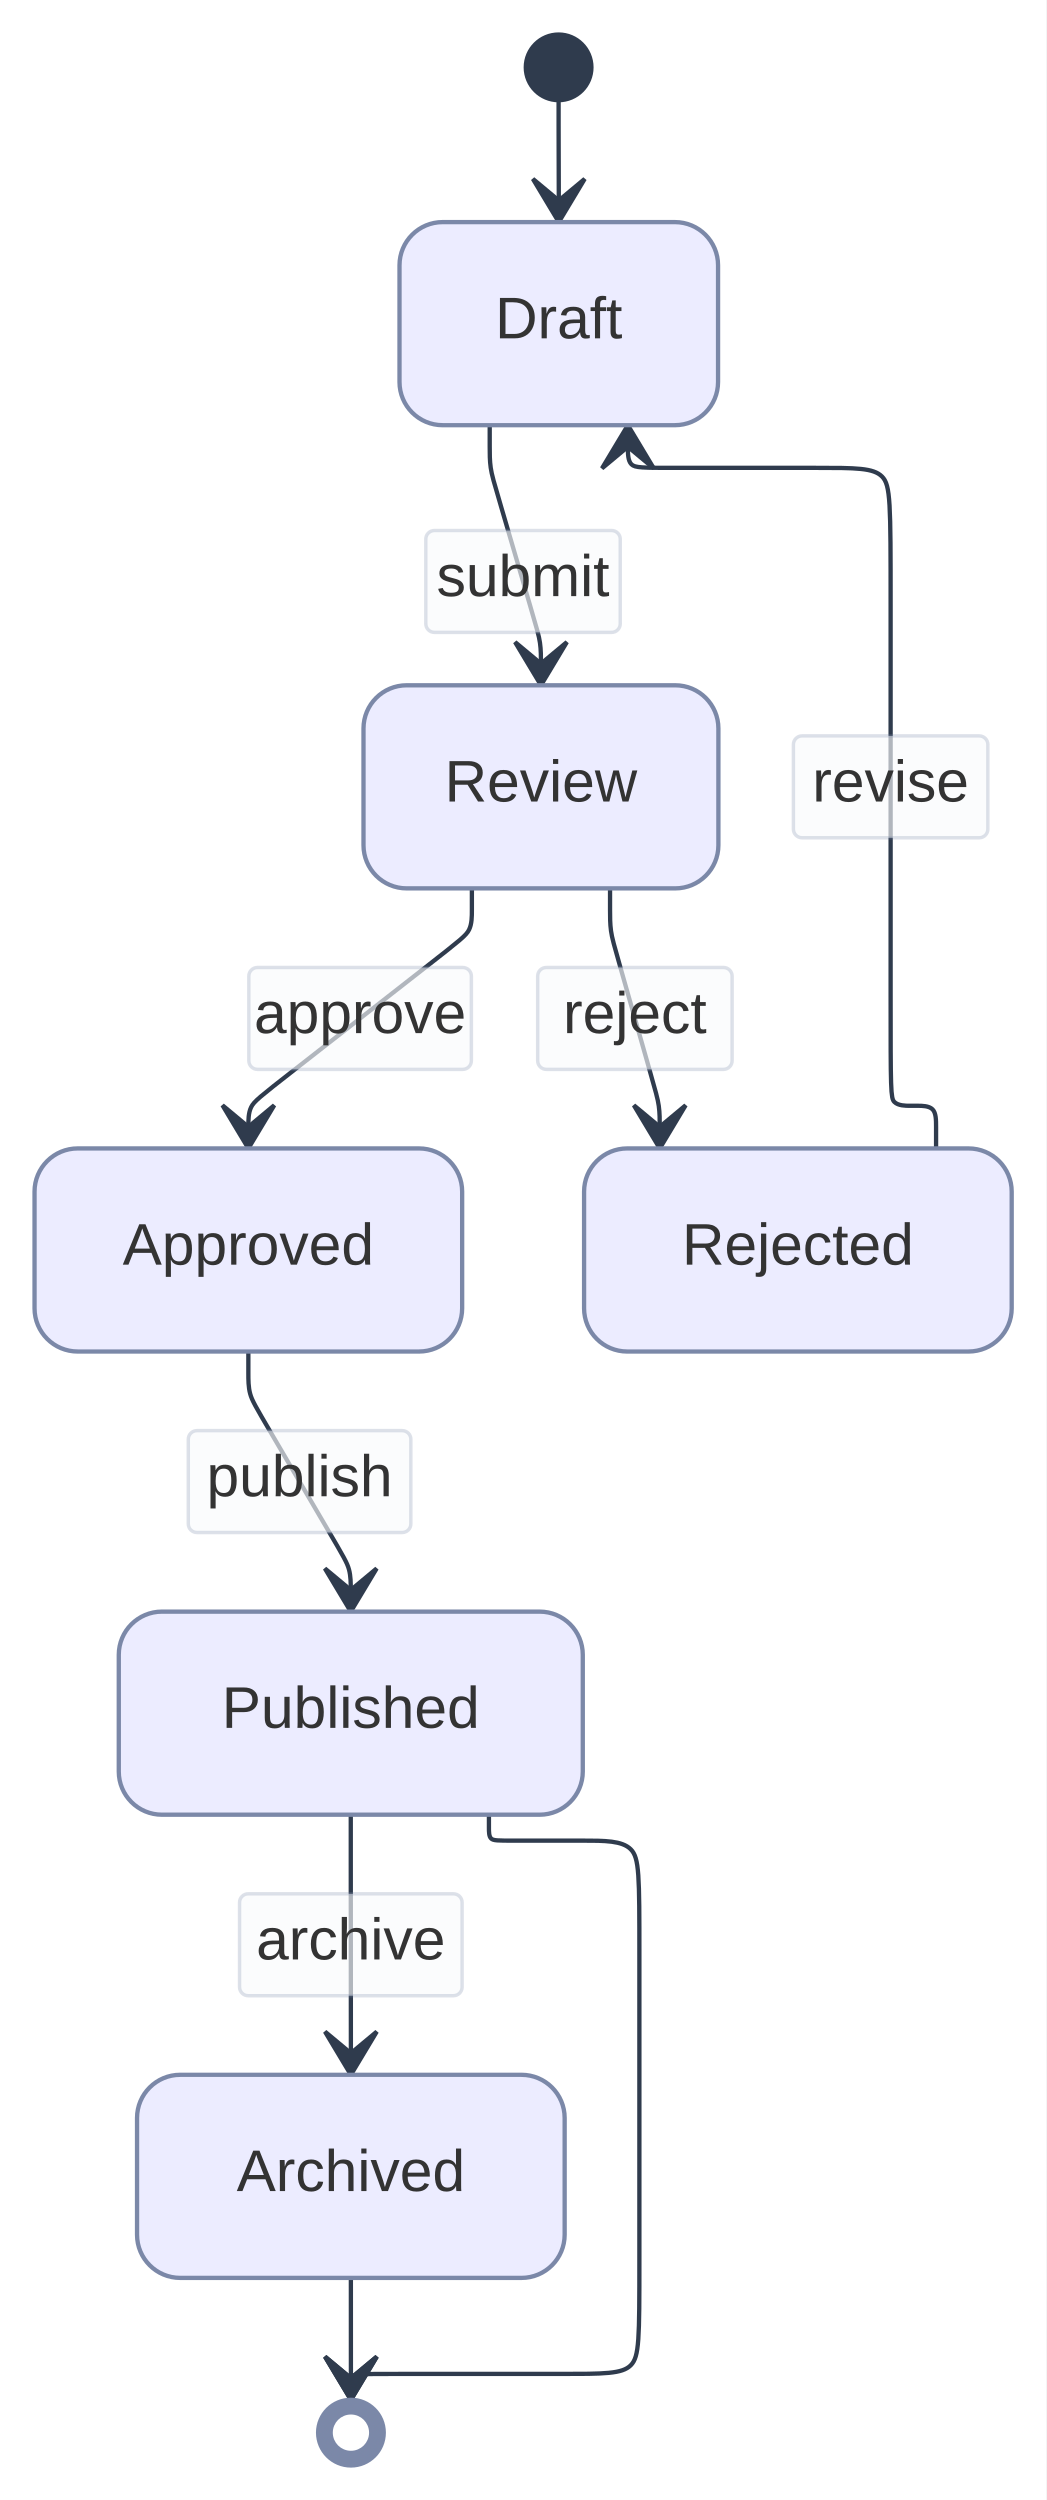
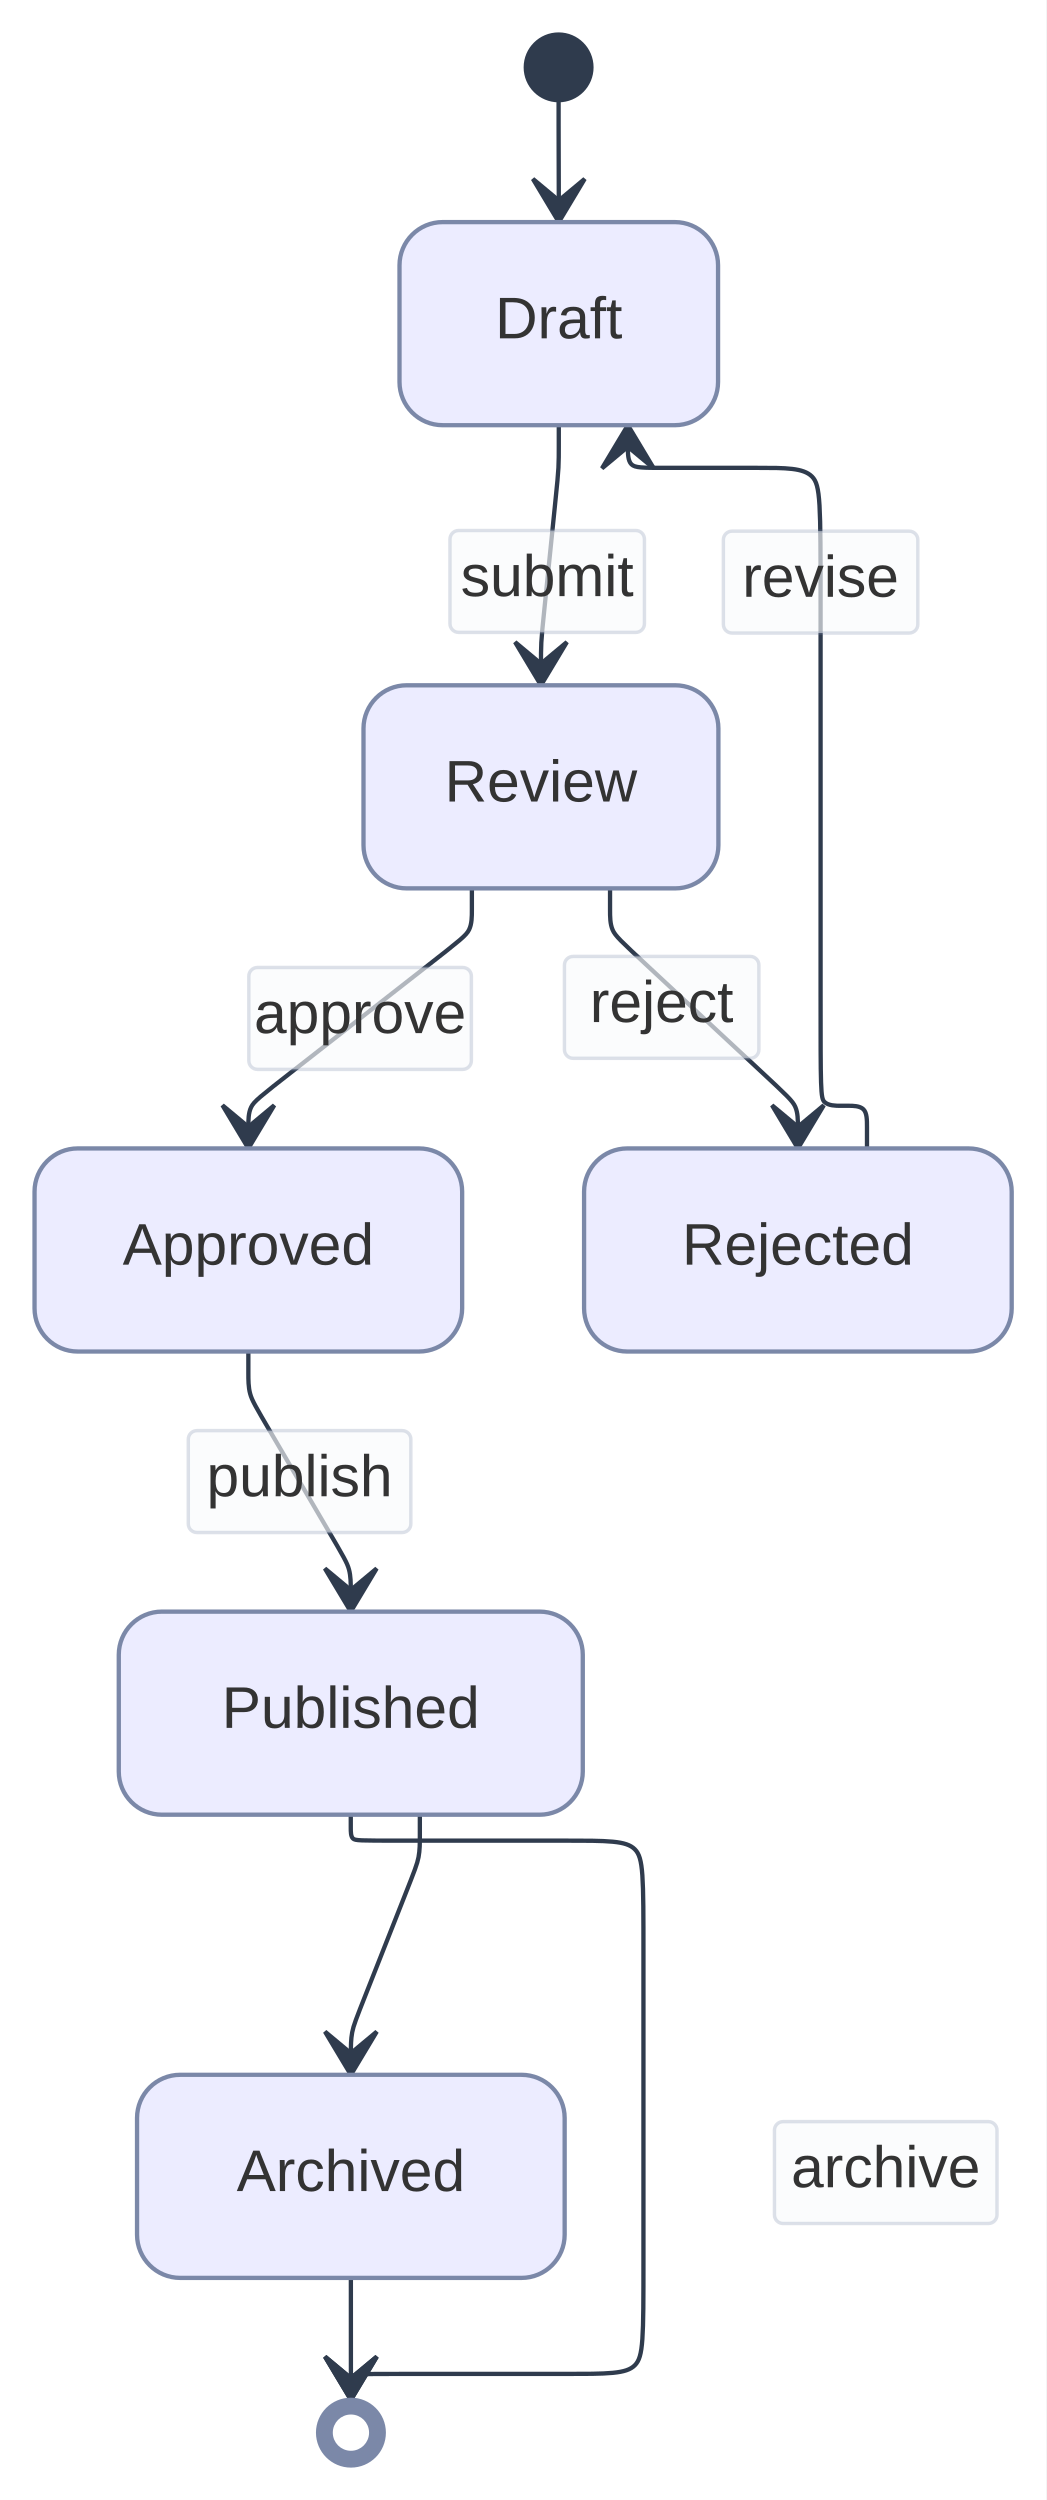
<svg xmlns="http://www.w3.org/2000/svg" width="242.328" height="579.03" viewBox="0 0 242.328 579.03">
  <rect x="0" y="0" width="242.328" height="579.03" fill="#FFFFFF" />
  <defs>
    <marker id="arrow-0" viewBox="0 0 10 10" refX="5" refY="5" markerUnits="userSpaceOnUse" markerWidth="8" markerHeight="8" orient="auto">
      <path d="M 0 0 L 10 5 L 0 10 z" fill="#2F3B4D" stroke="#2F3B4D" stroke-width="1" stroke-dasharray="1,0" />
    </marker>
    <marker id="arrow-start-0" viewBox="0 0 10 10" refX="4.5" refY="5" markerUnits="userSpaceOnUse" markerWidth="8" markerHeight="8" orient="auto">
      <path d="M 0 5 L 10 10 L 10 0 z" fill="#2F3B4D" stroke="#2F3B4D" stroke-width="1" stroke-dasharray="1,0" />
    </marker>
    <marker id="arrow-state-0" viewBox="0 0 20 14" refX="19" refY="7" markerUnits="userSpaceOnUse" markerWidth="20" markerHeight="14" orient="auto">
      <path d="M 19 7 L 9 13 L 14 7 L 9 1 Z" fill="#2F3B4D" stroke="#2F3B4D" stroke-width="1" stroke-dasharray="1,0" />
    </marker>
  </defs>
  <path d="M 129.379,23.200L 129.379,23.700C129.379,24.200,129.379,25.200,129.379,26.200C129.379,27.200,129.379,28.200,129.380,29.200C129.382,30.200,129.384,31.200,129.390,33.406C129.396,35.613,129.406,39.026,129.411,41.232C129.417,43.438,129.420,44.438,129.422,45.438C129.423,46.438,129.423,47.438,129.423,48.438C129.423,49.438,129.423,50.438,129.423,50.938L 129.423,51.438" fill="none" stroke="#2F3B4D" stroke-width="1" marker-end="url(#arrow-state-0)" stroke-linecap="round" stroke-linejoin="round" />
-   <path d="M 113.423,98.478L 113.423,99.302C113.423,100.126,113.423,101.773,113.423,103.420C113.423,105.067,113.423,106.714,113.655,108.328C113.886,109.942,114.350,111.523,116.097,117.478C117.843,123.433,120.872,133.762,122.619,139.717C124.366,145.672,124.829,147.253,125.061,148.867C125.293,150.480,125.293,152.128,125.293,153.775C125.293,155.422,125.293,157.069,125.293,157.893L 125.293,158.717" fill="none" stroke="#2F3B4D" stroke-width="1" marker-end="url(#arrow-state-0)" stroke-linecap="round" stroke-linejoin="round" />
-   <rect x="98.62" y="122.87" width="45.04" height="23.60" rx="2" ry="2" fill="rgba(248,250,252, 0.92)" fill-opacity="0.70" stroke="#7B88A8" stroke-opacity="0.25" stroke-width="0.8" />
-   <text x="121.14" y="138.07" text-anchor="middle" font-family="'trebuchet ms', verdana, arial, sans-serif" font-size="13.6" fill="#333333">
-     <tspan x="121.14" dy="0.00">submit</tspan>
+   <path d="M 129.423,98.478L 129.423,99.302C129.423,100.126,129.423,101.773,129.423,103.420C129.423,105.067,129.423,106.714,129.339,108.357C129.256,110.000,129.088,111.639,128.484,117.565C127.879,123.491,126.837,133.704,126.232,139.630C125.627,145.556,125.460,147.194,125.376,148.837C125.293,150.480,125.293,152.128,125.293,153.775C125.293,155.422,125.293,157.069,125.293,157.893L 125.293,158.717" fill="none" stroke="#2F3B4D" stroke-width="1" marker-end="url(#arrow-state-0)" stroke-linecap="round" stroke-linejoin="round" />
+   <rect x="104.22" y="122.87" width="45.04" height="23.60" rx="2" ry="2" fill="rgba(248,250,252, 0.92)" fill-opacity="0.70" stroke="#7B88A8" stroke-opacity="0.25" stroke-width="0.8" />
+   <text x="126.74" y="138.07" text-anchor="middle" font-family="'trebuchet ms', verdana, arial, sans-serif" font-size="13.6" fill="#333333">
+     <tspan x="126.74" dy="0.00">submit</tspan>
  </text>
  <path d="M 109.293,205.757L 109.293,206.580C109.293,207.404,109.293,209.051,109.293,210.698C109.293,212.346,109.293,213.993,108.644,215.324C107.995,216.655,106.697,217.669,98.718,223.907C90.738,230.145,76.077,241.606,68.097,247.844C60.118,254.082,58.820,255.097,58.171,256.428C57.522,257.759,57.522,259.406,57.522,261.053C57.522,262.700,57.522,264.348,57.522,265.171L 57.522,265.995" fill="none" stroke="#2F3B4D" stroke-width="1" marker-end="url(#arrow-state-0)" stroke-linecap="round" stroke-linejoin="round" />
  <rect x="57.63" y="224.08" width="51.55" height="23.60" rx="2" ry="2" fill="rgba(248,250,252, 0.92)" fill-opacity="0.70" stroke="#7B88A8" stroke-opacity="0.25" stroke-width="0.8" />
  <text x="83.41" y="239.28" text-anchor="middle" font-family="'trebuchet ms', verdana, arial, sans-serif" font-size="13.6" fill="#333333">
    <tspan x="83.41" dy="0.00">approve</tspan>
  </text>
-   <path d="M 141.293,205.757L 141.293,206.580C141.293,207.404,141.293,209.051,141.293,210.698C141.293,212.346,141.293,213.993,141.518,215.609C141.743,217.224,142.194,218.809,143.888,224.762C145.581,230.715,148.517,241.037,150.211,246.990C151.904,252.943,152.355,254.527,152.580,256.143C152.805,257.759,152.805,259.406,152.805,261.053C152.805,262.700,152.805,264.348,152.805,265.171L 152.805,265.995" fill="none" stroke="#2F3B4D" stroke-width="1" marker-end="url(#arrow-state-0)" stroke-linecap="round" stroke-linejoin="round" />
-   <rect x="124.53" y="224.08" width="45.04" height="23.60" rx="2" ry="2" fill="rgba(248,250,252, 0.92)" fill-opacity="0.70" stroke="#7B88A8" stroke-opacity="0.25" stroke-width="0.8" />
-   <text x="147.05" y="239.28" text-anchor="middle" font-family="'trebuchet ms', verdana, arial, sans-serif" font-size="13.6" fill="#333333">
-     <tspan x="147.05" dy="0.00">reject</tspan>
+   <path d="M 141.293,205.757L 141.293,206.580C141.293,207.404,141.293,209.051,141.293,210.698C141.293,212.346,141.293,213.993,141.896,215.377C142.499,216.762,143.705,217.884,150.354,224.068C157.003,230.252,169.095,241.499,175.744,247.683C182.393,253.868,183.599,254.990,184.202,256.374C184.805,257.759,184.805,259.406,184.805,261.053C184.805,262.700,184.805,264.348,184.805,265.171L 184.805,265.995" fill="none" stroke="#2F3B4D" stroke-width="1" marker-end="url(#arrow-state-0)" stroke-linecap="round" stroke-linejoin="round" />
+   <rect x="130.73" y="221.52" width="45.04" height="23.60" rx="2" ry="2" fill="rgba(248,250,252, 0.92)" fill-opacity="0.70" stroke="#7B88A8" stroke-opacity="0.25" stroke-width="0.8" />
+   <text x="153.25" y="236.72" text-anchor="middle" font-family="'trebuchet ms', verdana, arial, sans-serif" font-size="13.6" fill="#333333">
+     <tspan x="153.25" dy="0.00">reject</tspan>
  </text>
  <path d="M 57.522,313.035L 57.522,313.859C57.522,314.682,57.522,316.329,57.522,317.977C57.522,319.624,57.522,321.271,57.939,322.805C58.355,324.339,59.188,325.761,62.725,331.795C66.262,337.830,72.502,348.478,76.039,354.513C79.576,360.548,80.409,361.969,80.825,363.503C81.242,365.037,81.242,366.684,81.242,368.332C81.242,369.979,81.242,371.626,81.242,372.450L 81.242,373.273" fill="none" stroke="#2F3B4D" stroke-width="1" marker-end="url(#arrow-state-0)" stroke-linecap="round" stroke-linejoin="round" />
  <rect x="43.61" y="331.35" width="51.55" height="23.60" rx="2" ry="2" fill="rgba(248,250,252, 0.92)" fill-opacity="0.70" stroke="#7B88A8" stroke-opacity="0.25" stroke-width="0.8" />
  <text x="69.38" y="346.55" text-anchor="middle" font-family="'trebuchet ms', verdana, arial, sans-serif" font-size="13.6" fill="#333333">
    <tspan x="69.38" dy="0.00">publish</tspan>
  </text>
-   <path d="M 216.805,265.995L 216.805,265.171C216.805,264.348,216.805,262.700,216.805,261.053C216.805,259.406,216.805,257.759,215.982,256.935C215.158,256.112,213.511,256.112,212.634,256.112C211.756,256.112,211.649,256.112,210.718,256.112C209.787,256.112,208.032,256.112,207.155,255.234C206.278,254.357,206.278,252.602,206.278,229.977C206.278,207.352,206.278,163.857,206.278,140.109C206.278,116.362,206.278,112.362,204.278,110.362C202.278,108.362,198.278,108.362,188.959,108.362C179.640,108.362,165.002,108.362,156.860,108.362C148.717,108.362,147.070,108.362,146.247,107.538C145.423,106.714,145.423,105.067,145.423,103.420C145.423,101.773,145.423,100.126,145.423,99.302L 145.423,98.478" fill="none" stroke="#2F3B4D" stroke-width="1" marker-end="url(#arrow-state-0)" stroke-linecap="round" stroke-linejoin="round" />
-   <rect x="183.76" y="170.44" width="45.04" height="23.60" rx="2" ry="2" fill="rgba(248,250,252, 0.92)" fill-opacity="0.70" stroke="#7B88A8" stroke-opacity="0.25" stroke-width="0.8" />
-   <text x="206.28" y="185.64" text-anchor="middle" font-family="'trebuchet ms', verdana, arial, sans-serif" font-size="13.6" fill="#333333">
-     <tspan x="206.28" dy="0.00">revise</tspan>
+   <path d="M 200.805,265.995L 200.805,265.171C200.805,264.348,200.805,262.700,200.805,261.053C200.805,259.406,200.805,257.759,199.982,256.935C199.158,256.112,197.511,256.112,196.615,256.112C195.719,256.112,195.575,256.112,194.608,256.112C193.640,256.112,191.848,256.112,190.953,255.216C190.057,254.320,190.057,252.529,190.057,229.904C190.057,207.279,190.057,163.820,190.057,140.091C190.057,116.362,190.057,112.362,188.057,110.362C186.057,108.362,182.057,108.362,175.442,108.362C168.826,108.362,159.595,108.362,154.156,108.362C148.717,108.362,147.070,108.362,146.247,107.538C145.423,106.714,145.423,105.067,145.423,103.420C145.423,101.773,145.423,100.126,145.423,99.302L 145.423,98.478" fill="none" stroke="#2F3B4D" stroke-width="1" marker-end="url(#arrow-state-0)" stroke-linecap="round" stroke-linejoin="round" />
+   <rect x="167.54" y="123.02" width="45.04" height="23.60" rx="2" ry="2" fill="rgba(248,250,252, 0.92)" fill-opacity="0.70" stroke="#7B88A8" stroke-opacity="0.25" stroke-width="0.8" />
+   <text x="190.06" y="138.22" text-anchor="middle" font-family="'trebuchet ms', verdana, arial, sans-serif" font-size="13.6" fill="#333333">
+     <tspan x="190.06" dy="0.00">revise</tspan>
  </text>
-   <path d="M 81.242,420.313L 81.242,421.137C81.242,421.960,81.242,423.608,81.242,425.255C81.242,426.902,81.242,428.549,81.242,430.197C81.243,431.844,81.244,433.491,81.247,439.413C81.251,445.334,81.258,455.530,81.261,461.452C81.265,467.374,81.266,469.021,81.267,470.668C81.267,472.315,81.267,473.963,81.267,475.610C81.267,477.257,81.267,478.904,81.267,479.728L 81.267,480.552" fill="none" stroke="#2F3B4D" stroke-width="1" marker-end="url(#arrow-state-0)" stroke-linecap="round" stroke-linejoin="round" />
-   <rect x="55.48" y="438.63" width="51.55" height="23.60" rx="2" ry="2" fill="rgba(248,250,252, 0.92)" fill-opacity="0.70" stroke="#7B88A8" stroke-opacity="0.25" stroke-width="0.8" />
-   <text x="81.25" y="453.83" text-anchor="middle" font-family="'trebuchet ms', verdana, arial, sans-serif" font-size="13.6" fill="#333333">
-     <tspan x="81.25" dy="0.00">archive</tspan>
+   <path d="M 97.242,420.313L 97.242,421.137C97.242,421.960,97.242,423.608,97.242,425.255C97.242,426.902,97.242,428.549,96.939,430.139C96.637,431.729,96.032,433.261,93.672,439.240C91.312,445.219,87.197,455.645,84.837,461.625C82.477,467.604,81.872,469.136,81.569,470.726C81.267,472.315,81.267,473.963,81.267,475.610C81.267,477.257,81.267,478.904,81.267,479.728L 81.267,480.552" fill="none" stroke="#2F3B4D" stroke-width="1" marker-end="url(#arrow-state-0)" stroke-linecap="round" stroke-linejoin="round" />
+   <rect x="179.37" y="491.39" width="51.55" height="23.60" rx="2" ry="2" fill="rgba(248,250,252, 0.92)" fill-opacity="0.70" stroke="#7B88A8" stroke-opacity="0.25" stroke-width="0.8" />
+   <text x="205.15" y="506.59" text-anchor="middle" font-family="'trebuchet ms', verdana, arial, sans-serif" font-size="13.6" fill="#333333">
+     <tspan x="205.15" dy="0.00">archive</tspan>
  </text>
-   <path d="M 113.242,420.313L 113.242,420.813C113.242,421.313,113.242,422.313,113.242,423.313C113.242,424.313,113.242,425.313,113.742,425.813C114.242,426.313,115.242,426.313,119.049,426.313C122.857,426.313,129.473,426.313,134.781,426.313C140.088,426.313,144.088,426.313,146.088,428.313C148.088,430.313,148.088,434.313,148.088,452.899C148.088,471.485,148.088,504.658,148.088,523.244C148.088,541.830,148.088,545.830,146.088,547.830C144.088,549.830,140.088,549.830,129.453,549.830C118.818,549.830,101.547,549.830,92.412,549.830C83.277,549.830,82.277,549.830,81.777,550.330C81.277,550.830,81.277,551.830,81.277,552.830C81.277,553.830,81.277,554.830,81.277,555.330L 81.277,555.830" fill="none" stroke="#2F3B4D" stroke-width="1" marker-end="url(#arrow-state-0)" stroke-linecap="round" stroke-linejoin="round" />
+   <path d="M 81.242,420.313L 81.242,420.813C81.242,421.313,81.242,422.313,81.242,423.313C81.242,424.313,81.242,425.313,81.742,425.813C82.242,426.313,83.242,426.313,92.540,426.313C101.838,426.313,119.435,426.313,130.233,426.313C141.031,426.313,145.031,426.313,147.031,428.313C149.031,430.313,149.031,434.313,149.031,452.899C149.031,471.485,149.031,504.658,149.031,523.244C149.031,541.830,149.031,545.830,147.031,547.830C145.031,549.830,141.031,549.830,130.239,549.830C119.447,549.830,101.862,549.830,92.569,549.830C83.277,549.830,82.277,549.830,81.777,550.330C81.277,550.830,81.277,551.830,81.277,552.830C81.277,553.830,81.277,554.830,81.277,555.330L 81.277,555.830" fill="none" stroke="#2F3B4D" stroke-width="1" marker-end="url(#arrow-state-0)" stroke-linecap="round" stroke-linejoin="round" />
  <path d="M 81.267,527.592 L 81.277,555.830" fill="none" stroke="#2F3B4D" stroke-width="1" marker-end="url(#arrow-state-0)" stroke-linecap="round" stroke-linejoin="round" />
  <rect x="8.00" y="265.99" width="99.04" height="47.04" rx="10" ry="10" fill="#ECECFF" stroke="#7B88A8" stroke-width="1" stroke-linejoin="round" stroke-linecap="round" />
  <text x="57.52" y="292.91" text-anchor="middle" font-family="'trebuchet ms', verdana, arial, sans-serif" font-size="13.6" fill="#333333">
    <tspan x="57.52" dy="0.00">Approved</tspan>
  </text>
  <rect x="31.74" y="480.55" width="99.04" height="47.04" rx="10" ry="10" fill="#ECECFF" stroke="#7B88A8" stroke-width="1" stroke-linejoin="round" stroke-linecap="round" />
  <text x="81.27" y="507.47" text-anchor="middle" font-family="'trebuchet ms', verdana, arial, sans-serif" font-size="13.6" fill="#333333">
    <tspan x="81.27" dy="0.00">Archived</tspan>
  </text>
  <rect x="92.53" y="51.44" width="73.78" height="47.04" rx="10" ry="10" fill="#ECECFF" stroke="#7B88A8" stroke-width="1" stroke-linejoin="round" stroke-linecap="round" />
  <text x="129.42" y="78.36" text-anchor="middle" font-family="'trebuchet ms', verdana, arial, sans-serif" font-size="13.6" fill="#333333">
    <tspan x="129.42" dy="0.00">Draft</tspan>
  </text>
  <rect x="27.51" y="373.27" width="107.47" height="47.04" rx="10" ry="10" fill="#ECECFF" stroke="#7B88A8" stroke-width="1" stroke-linejoin="round" stroke-linecap="round" />
  <text x="81.24" y="400.19" text-anchor="middle" font-family="'trebuchet ms', verdana, arial, sans-serif" font-size="13.6" fill="#333333">
    <tspan x="81.24" dy="0.00">Published</tspan>
  </text>
  <rect x="135.28" y="265.99" width="99.04" height="47.04" rx="10" ry="10" fill="#ECECFF" stroke="#7B88A8" stroke-width="1" stroke-linejoin="round" stroke-linecap="round" />
  <text x="184.81" y="292.91" text-anchor="middle" font-family="'trebuchet ms', verdana, arial, sans-serif" font-size="13.6" fill="#333333">
    <tspan x="184.81" dy="0.00">Rejected</tspan>
  </text>
  <rect x="84.19" y="158.72" width="82.20" height="47.04" rx="10" ry="10" fill="#ECECFF" stroke="#7B88A8" stroke-width="1" stroke-linejoin="round" stroke-linecap="round" />
  <text x="125.29" y="185.64" text-anchor="middle" font-family="'trebuchet ms', verdana, arial, sans-serif" font-size="13.6" fill="#333333">
    <tspan x="125.29" dy="0.00">Review</tspan>
  </text>
  <circle cx="81.28" cy="563.43" r="7.60" fill="#7B88A8" stroke="#7B88A8" stroke-width="1" stroke-linejoin="round" stroke-linecap="round" />
  <circle cx="81.28" cy="563.43" r="3.60" fill="#FFFFFF" stroke="#FFFFFF" stroke-width="1.2" stroke-linejoin="round" stroke-linecap="round" />
  <circle cx="129.38" cy="15.60" r="7.60" fill="#2F3B4D" stroke="#2F3B4D" stroke-width="1" stroke-linejoin="round" stroke-linecap="round" />
</svg>
